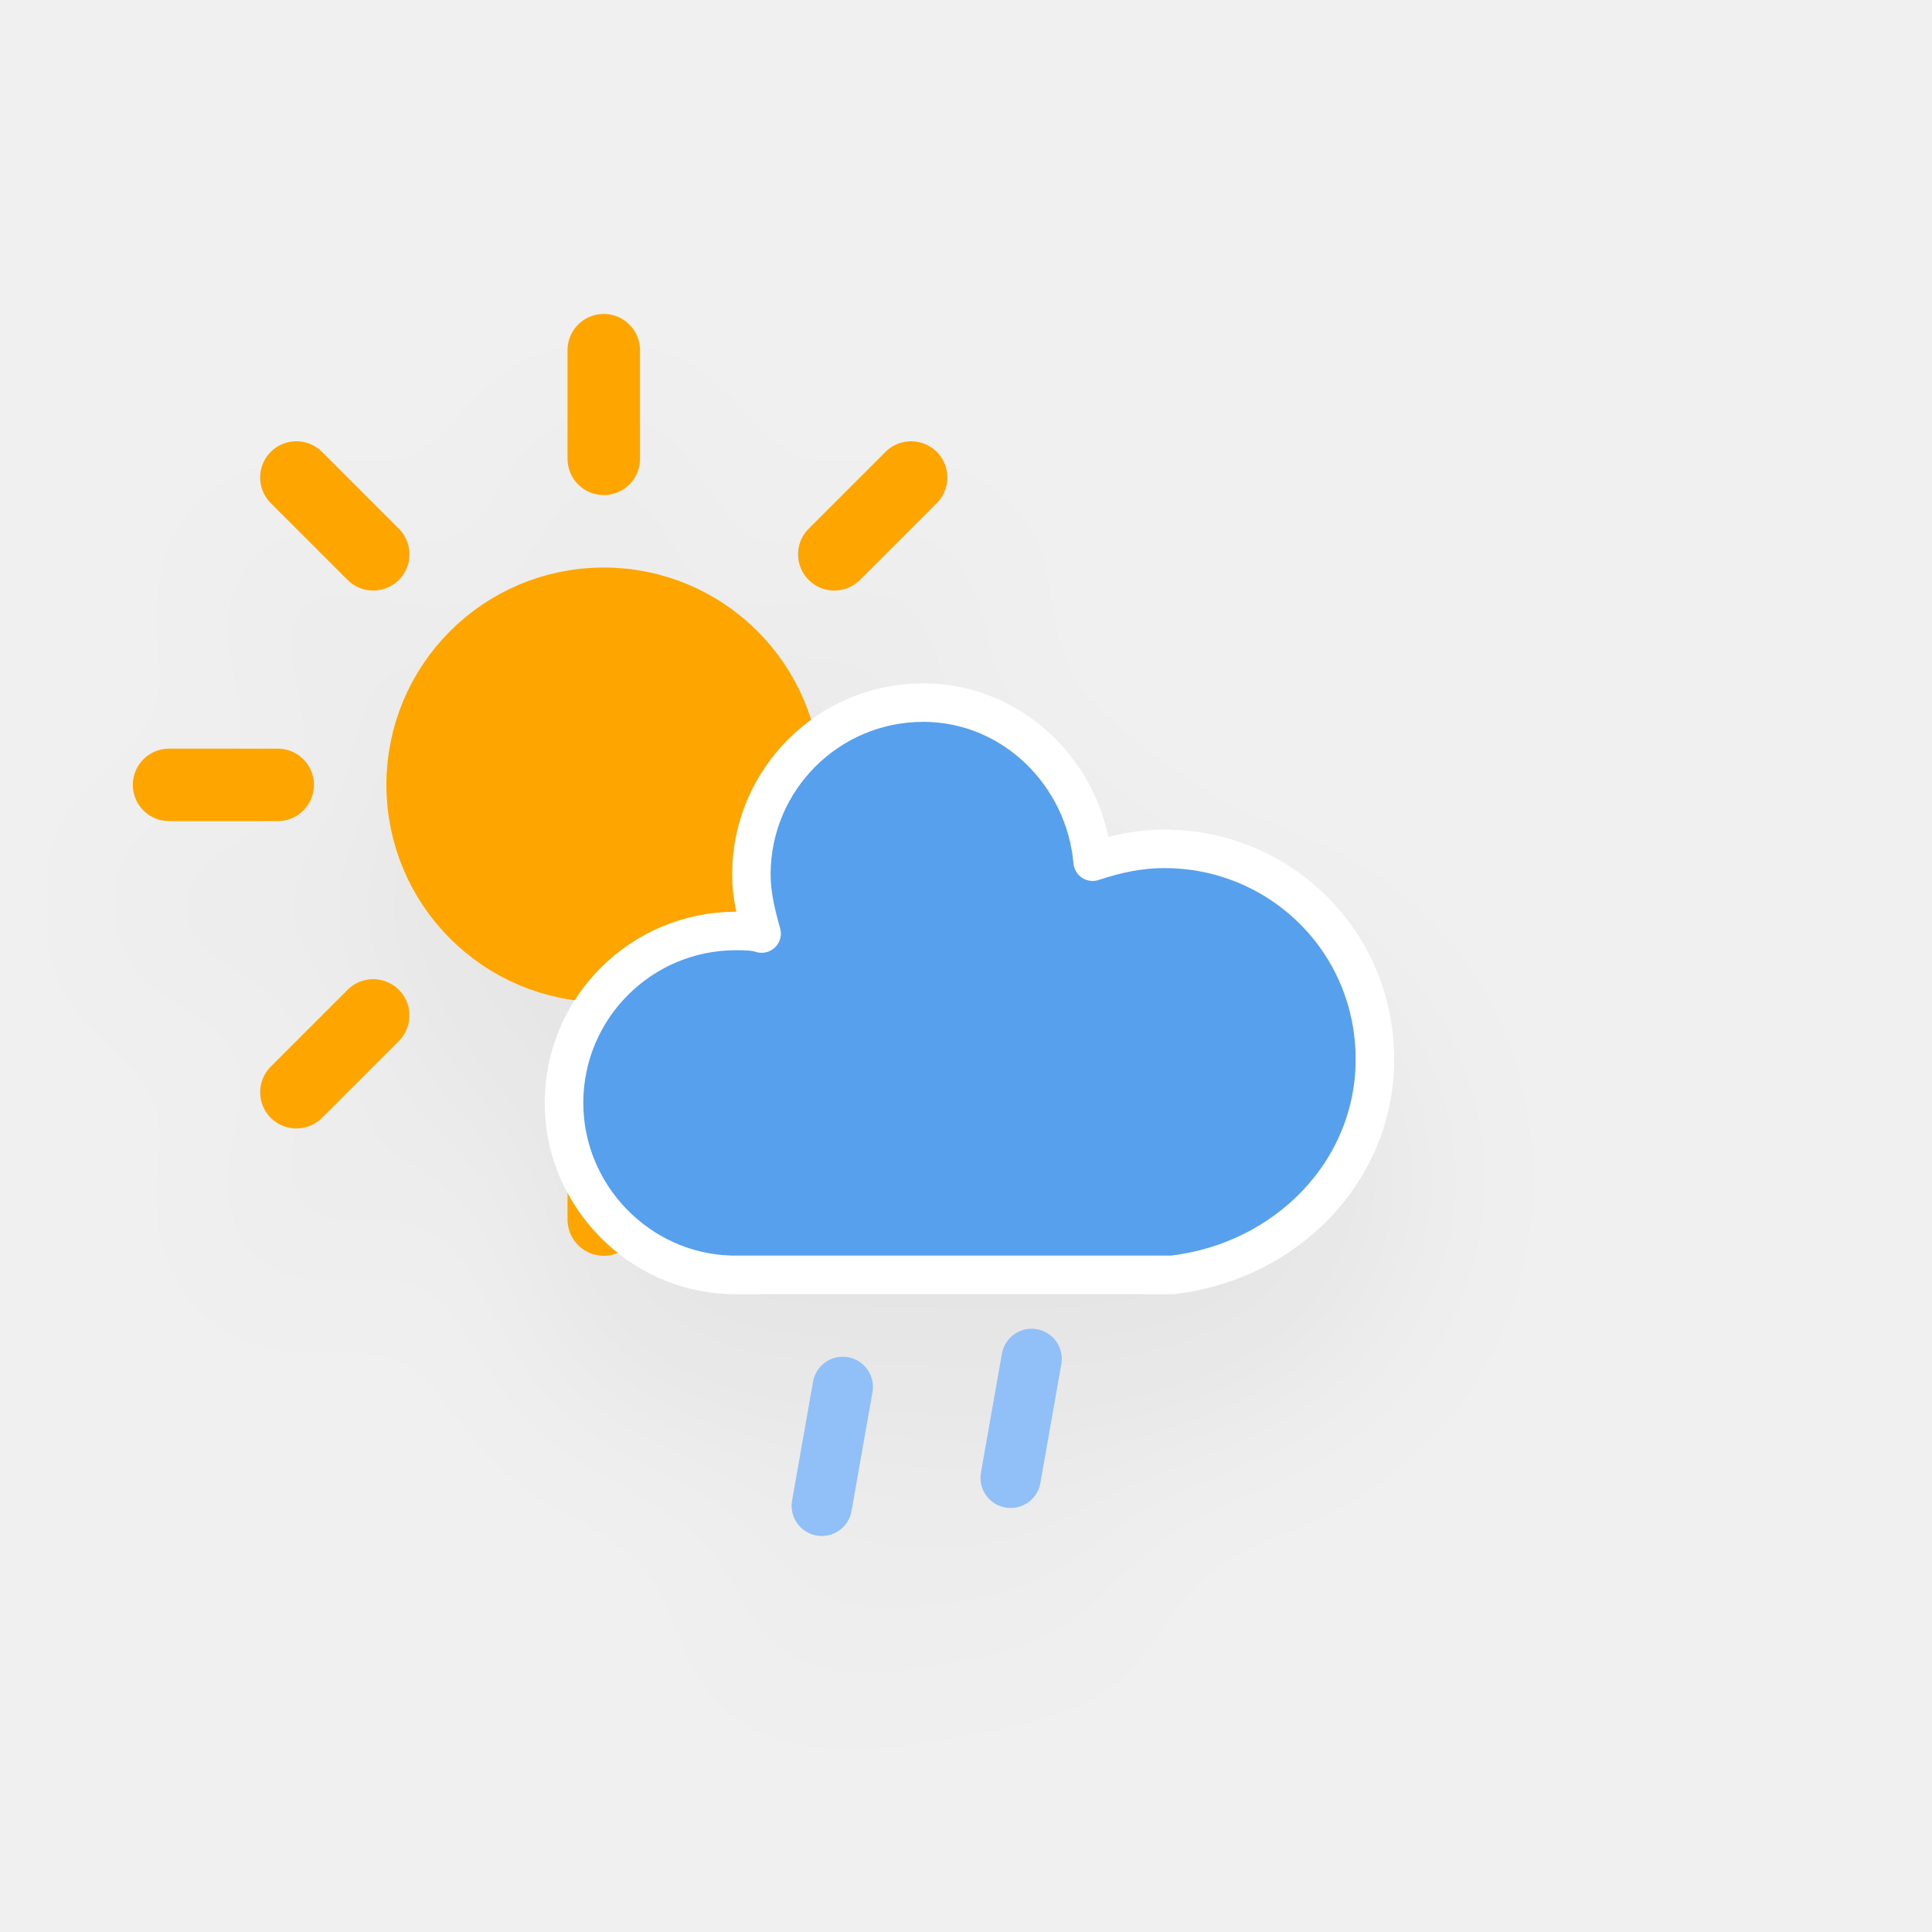
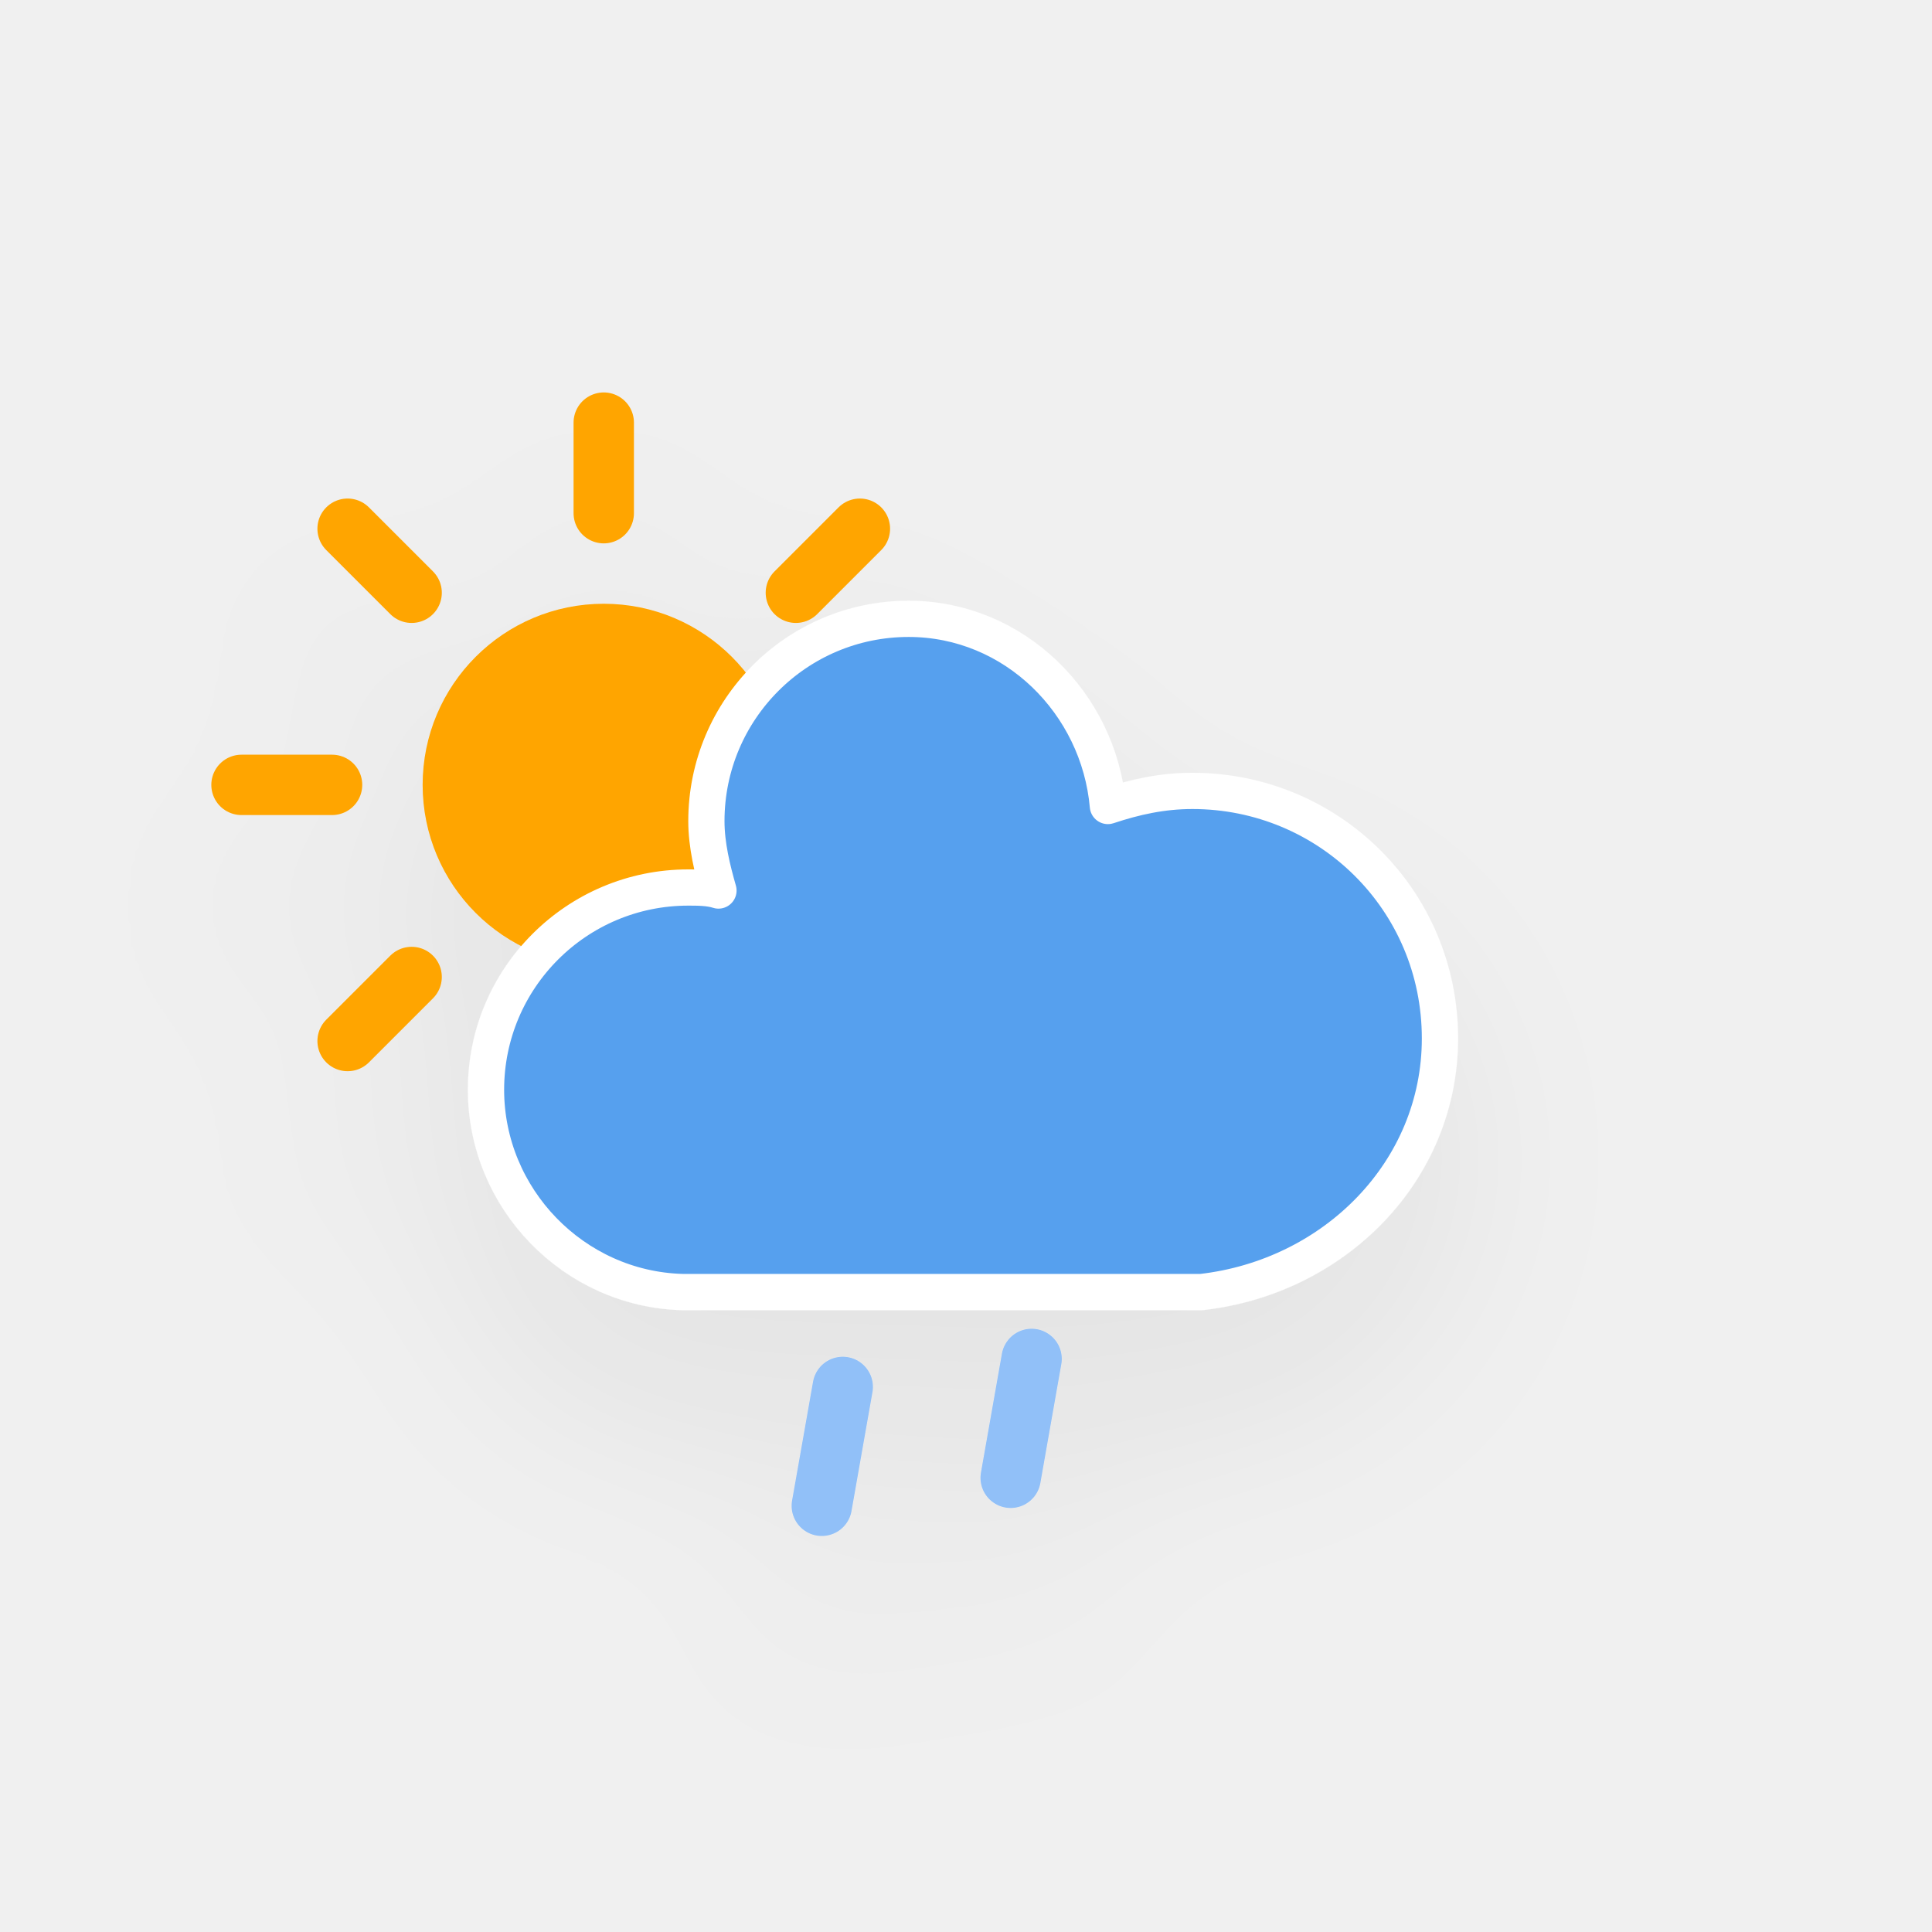
<svg xmlns="http://www.w3.org/2000/svg" version="1.1" width="64" height="64" viewbox="0 0 64 64">
  <defs>
    <filter id="blur" width="200%" height="200%">
      <feGaussianBlur in="SourceAlpha" stdDeviation="3" />
      <feOffset dx="0" dy="4" result="offsetblur" />
      <feComponentTransfer>
        <feFuncA type="linear" slope="0.05" />
      </feComponentTransfer>
      <feMerge>
        <feMergeNode />
        <feMergeNode in="SourceGraphic" />
      </feMerge>
    </filter>
  </defs>
-   <g filter="url(#blur)" id="rainy-1">
+   <g filter="url(#blur)" id="rainy-3">
    <g transform="translate(20,10)">
-       <g transform="translate(0,16), scale(1.2)">
+       <g transform="translate(0,16)">
        <g class="am-weather-sun">
          <g>
-             <line fill="none" stroke="orange" stroke-linecap="round" stroke-width="2" transform="translate(0,9)" x1="0" x2="0" y1="0" y2="3" />
+             <line fifll="none" stroke="orange" stroke-linecap="round" stroke-width="2" transform="translate(0,9)" x1="0" x2="0" y1="0" y2="3" />
          </g>
          <g transform="rotate(45)">
            <line fill="none" stroke="orange" stroke-linecap="round" stroke-width="2" transform="translate(0,9)" x1="0" x2="0" y1="0" y2="3" />
          </g>
          <g transform="rotate(90)">
            <line fill="none" stroke="orange" stroke-linecap="round" stroke-width="2" transform="translate(0,9)" x1="0" x2="0" y1="0" y2="3" />
          </g>
          <g transform="rotate(135)">
            <line fill="none" stroke="orange" stroke-linecap="round" stroke-width="2" transform="translate(0,9)" x1="0" x2="0" y1="0" y2="3" />
          </g>
          <g transform="rotate(180)">
            <line fill="none" stroke="orange" stroke-linecap="round" stroke-width="2" transform="translate(0,9)" x1="0" x2="0" y1="0" y2="3" />
          </g>
          <g transform="rotate(225)">
            <line fill="none" stroke="orange" stroke-linecap="round" stroke-width="2" transform="translate(0,9)" x1="0" x2="0" y1="0" y2="3" />
          </g>
          <g transform="rotate(270)">
            <line fill="none" stroke="orange" stroke-linecap="round" stroke-width="2" transform="translate(0,9)" x1="0" x2="0" y1="0" y2="3" />
          </g>
          <g transform="rotate(315)">
            <line fill="none" stroke="orange" stroke-linecap="round" stroke-width="2" transform="translate(0,9)" x1="0" x2="0" y1="0" y2="3" />
          </g>
        </g>
        <circle cx="0" cy="0" fill="orange" r="5" stroke="orange" stroke-width="2" />
      </g>
      <g>
-         <path d="M47.7,35.4c0-4.6-3.7-8.2-8.2-8.2c-1,0-1.9,0.2-2.8,0.5c-0.3-3.4-3.1-6.2-6.6-6.2c-3.7,0-6.7,3-6.7,6.7c0,0.8,0.2,1.6,0.4,2.3    c-0.3-0.1-0.7-0.1-1-0.1c-3.7,0-6.7,3-6.7,6.7c0,3.6,2.9,6.6,6.5,6.7l17.2,0C44.2,43.3,47.7,39.8,47.7,35.4z" fill="#57A0EE" stroke="#FFFFFF" stroke-linejoin="round" stroke-width="1.5" transform="translate(-15,-5), scale(0.85)" />
+         <path d="M47.7,35.4c0-4.6-3.7-8.2-8.2-8.2c-1,0-1.9,0.2-2.8,0.5c-0.3-3.4-3.1-6.2-6.6-6.2c-3.7,0-6.7,3-6.7,6.7c0,0.8,0.2,1.6,0.4,2.3    c-0.3-0.1-0.7-0.1-1-0.1c-3.7,0-6.7,3-6.7,6.7c0,3.6,2.9,6.6,6.5,6.7l17.2,0C44.2,43.3,47.7,39.8,47.7,35.4z" fill="#57A0EE" stroke="#FFFFFF" stroke-linejoin="round" stroke-width="1.2" transform="translate(-20,-11)" />
      </g>
    </g>
    <g transform="translate(34,46), rotate(10)">
      <line class="am-weather-rain-1" fill="none" stroke="#91C0F8" stroke-dasharray="4,7" stroke-linecap="round" stroke-width="2" transform="translate(-6,1)" x1="0" x2="0" y1="0" y2="8" />
      <line class="am-weather-rain-2" fill="none" stroke="#91C0F8" stroke-dasharray="4,7" stroke-linecap="round" stroke-width="2" transform="translate(0,-1)" x1="0" x2="0" y1="0" y2="8" />
    </g>
  </g>
</svg>
